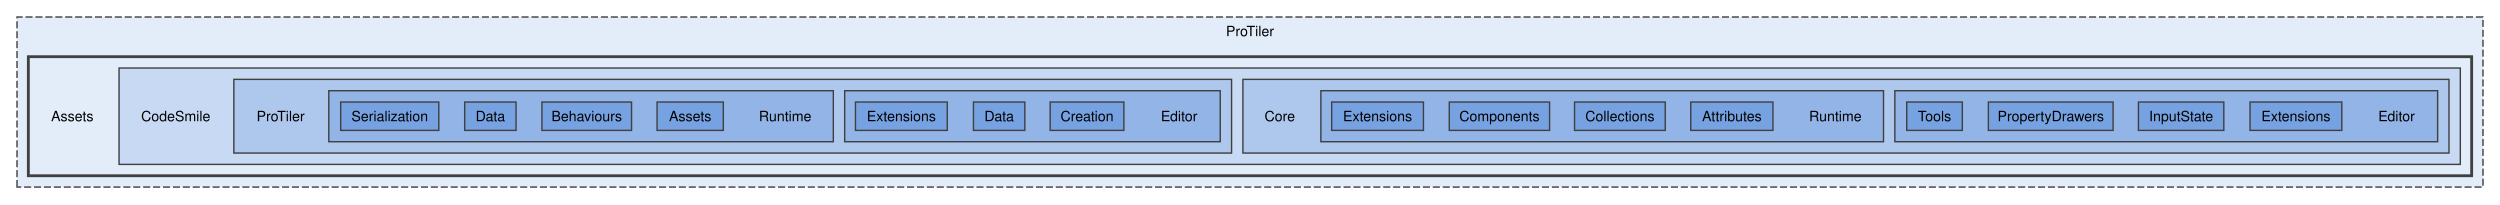
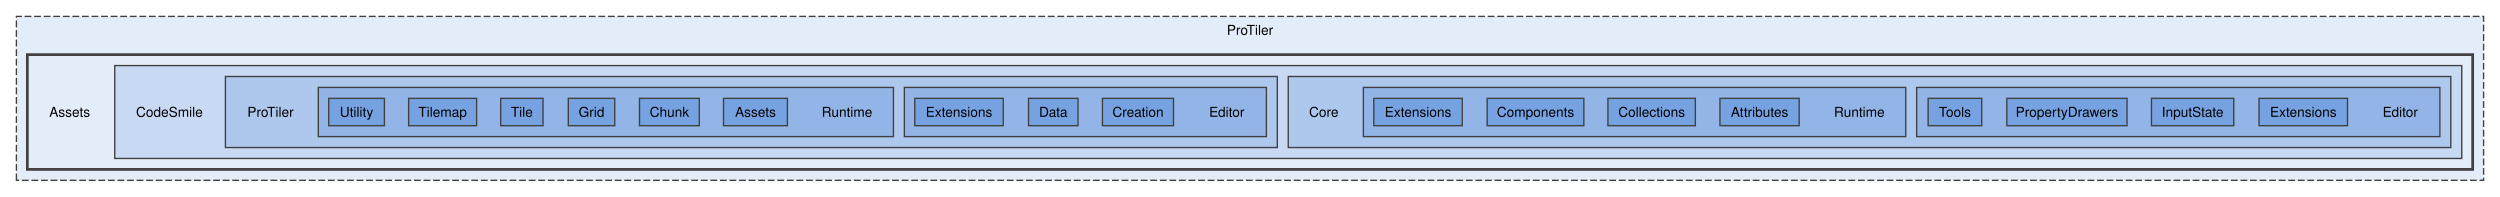
- <svg xmlns="http://www.w3.org/2000/svg" xmlns:xlink="http://www.w3.org/1999/xlink" width="1764pt" height="144pt" viewBox="0.00 0.00 1764.00 144.00">
+ <svg xmlns="http://www.w3.org/2000/svg" xmlns:xlink="http://www.w3.org/1999/xlink" width="1830pt" height="144pt" viewBox="0.00 0.00 1830.00 144.00">
  <g id="graph0" class="graph" transform="scale(1 1) rotate(0) translate(4 140)">
    <g id="clust1" class="cluster">
      <g id="a_clust1">
        <a xlink:href="dir_ff6985b9b60eab23814aed02f362e440.html" target="_top" xlink:title="ProTiler">
-           <polygon fill="#e3ecf9" stroke="#404040" stroke-dasharray="5,2" points="8,-8 8,-128 1748,-128 1748,-8 8,-8" />
-           <text text-anchor="middle" x="878" y="-114.5" font-family="Helvetica,sans-Serif" font-size="10.00">ProTiler</text>
+           <polygon fill="#e3ecf9" stroke="#404040" stroke-dasharray="5,2" points="8,-8 8,-128 1814,-128 1814,-8 8,-8" />
+           <text text-anchor="middle" x="911" y="-114.5" font-family="Helvetica,sans-Serif" font-size="10.00">ProTiler</text>
        </a>
      </g>
    </g>
    <g id="clust2" class="cluster">
      <g id="a_clust2">
        <a xlink:href="dir_9c341f7a4df88a3067b24cd2381dba45.html" target="_top">
-           <polygon fill="#e3ecf9" stroke="#404040" stroke-width="2" points="16,-16 16,-100 1740,-100 1740,-16 16,-16" />
+           <polygon fill="#e3ecf9" stroke="#404040" stroke-width="2" points="16,-16 16,-100 1806,-100 1806,-16 16,-16" />
        </a>
      </g>
    </g>
    <g id="clust3" class="cluster">
      <g id="a_clust3">
        <a xlink:href="dir_82f05f05dc192e1d87896b6ed2d449e5.html" target="_top">
-           <polygon fill="#c8d9f3" stroke="#404040" points="80,-24 80,-92 1732,-92 1732,-24 80,-24" />
+           <polygon fill="#c8d9f3" stroke="#404040" points="80,-24 80,-92 1798,-92 1798,-24 80,-24" />
        </a>
      </g>
    </g>
    <g id="clust4" class="cluster">
      <g id="a_clust4">
        <a xlink:href="dir_ff1a0cbba86078dd3b81e3403e43bbd9.html" target="_top">
-           <polygon fill="#adc7ed" stroke="#404040" points="873,-32 873,-84 1724,-84 1724,-32 873,-32" />
+           <polygon fill="#adc7ed" stroke="#404040" points="939,-32 939,-84 1790,-84 1790,-32 939,-32" />
        </a>
      </g>
    </g>
    <g id="clust5" class="cluster">
      <g id="a_clust5">
        <a xlink:href="dir_9843ad682cb116b857a465313a1ee28a.html" target="_top">
-           <polygon fill="#92b4e7" stroke="#404040" points="1333,-40 1333,-76 1716,-76 1716,-40 1333,-40" />
+           <polygon fill="#92b4e7" stroke="#404040" points="1399,-40 1399,-76 1782,-76 1782,-40 1399,-40" />
        </a>
      </g>
    </g>
    <g id="clust6" class="cluster">
      <g id="a_clust6">
        <a xlink:href="dir_13fb4c3ed6751256ce8ef17a6c8722dc.html" target="_top">
-           <polygon fill="#92b4e7" stroke="#404040" points="928,-40 928,-76 1325,-76 1325,-40 928,-40" />
+           <polygon fill="#92b4e7" stroke="#404040" points="994,-40 994,-76 1391,-76 1391,-40 994,-40" />
        </a>
      </g>
    </g>
    <g id="clust7" class="cluster">
      <g id="a_clust7">
        <a xlink:href="dir_0c39af74c228e343bd9df0f737de99a2.html" target="_top">
-           <polygon fill="#adc7ed" stroke="#404040" points="161,-32 161,-84 865,-84 865,-32 161,-32" />
+           <polygon fill="#adc7ed" stroke="#404040" points="161,-32 161,-84 931,-84 931,-32 161,-32" />
        </a>
      </g>
    </g>
    <g id="clust8" class="cluster">
      <g id="a_clust8">
        <a xlink:href="dir_1e9c244713be1220a163da256dbcbc8f.html" target="_top">
-           <polygon fill="#92b4e7" stroke="#404040" points="592,-40 592,-76 857,-76 857,-40 592,-40" />
+           <polygon fill="#92b4e7" stroke="#404040" points="658,-40 658,-76 923,-76 923,-40 658,-40" />
        </a>
      </g>
    </g>
    <g id="clust9" class="cluster">
      <g id="a_clust9">
        <a xlink:href="dir_99fc70b162b333e8266a3ec1d2c2ce58.html" target="_top">
-           <polygon fill="#92b4e7" stroke="#404040" points="228,-40 228,-76 584,-76 584,-40 228,-40" />
+           <polygon fill="#92b4e7" stroke="#404040" points="229,-40 229,-76 650,-76 650,-40 229,-40" />
        </a>
      </g>
    </g>
    <g id="node1" class="node">
      <text text-anchor="middle" x="47" y="-54.5" font-family="Helvetica,sans-Serif" font-size="10.00">Assets</text>
    </g>
    <g id="node2" class="node">
      <text text-anchor="middle" x="120" y="-54.5" font-family="Helvetica,sans-Serif" font-size="10.00">CodeSmile</text>
    </g>
    <g id="node3" class="node">
-       <text text-anchor="middle" x="899" y="-54.5" font-family="Helvetica,sans-Serif" font-size="10.00">Core</text>
+       <text text-anchor="middle" x="965" y="-54.5" font-family="Helvetica,sans-Serif" font-size="10.00">Core</text>
    </g>
    <g id="node4" class="node">
-       <text text-anchor="middle" x="1687" y="-54.5" font-family="Helvetica,sans-Serif" font-size="10.00">Editor</text>
+       <text text-anchor="middle" x="1753" y="-54.5" font-family="Helvetica,sans-Serif" font-size="10.00">Editor</text>
    </g>
    <g id="node5" class="node">
      <g id="a_node5">
        <a xlink:href="dir_04c8d4405ad3af1d0e871154d2ec76c0.html" target="_top" xlink:title="Extensions">
-           <polygon fill="#77a2e2" stroke="#404040" points="1648.38,-68 1583.62,-68 1583.62,-48 1648.38,-48 1648.38,-68" />
-           <text text-anchor="middle" x="1616" y="-54.5" font-family="Helvetica,sans-Serif" font-size="10.00">Extensions</text>
+           <polygon fill="#77a2e2" stroke="#404040" points="1714.38,-68 1649.62,-68 1649.62,-48 1714.38,-48 1714.38,-68" />
+           <text text-anchor="middle" x="1682" y="-54.5" font-family="Helvetica,sans-Serif" font-size="10.00">Extensions</text>
        </a>
      </g>
    </g>
    <g id="node6" class="node">
      <g id="a_node6">
        <a xlink:href="dir_d51f215e9c85265ec3f634cbf87b6b33.html" target="_top" xlink:title="InputState">
-           <polygon fill="#77a2e2" stroke="#404040" points="1565.12,-68 1504.88,-68 1504.88,-48 1565.12,-48 1565.12,-68" />
-           <text text-anchor="middle" x="1535" y="-54.5" font-family="Helvetica,sans-Serif" font-size="10.00">InputState</text>
+           <polygon fill="#77a2e2" stroke="#404040" points="1631.12,-68 1570.88,-68 1570.88,-48 1631.12,-48 1631.12,-68" />
+           <text text-anchor="middle" x="1601" y="-54.5" font-family="Helvetica,sans-Serif" font-size="10.00">InputState</text>
        </a>
      </g>
    </g>
    <g id="node7" class="node">
      <g id="a_node7">
        <a xlink:href="dir_eaf03c8292dce96e265f68daef4adb8f.html" target="_top" xlink:title="PropertyDrawers">
-           <polygon fill="#77a2e2" stroke="#404040" points="1487,-68 1399,-68 1399,-48 1487,-48 1487,-68" />
-           <text text-anchor="middle" x="1443" y="-54.5" font-family="Helvetica,sans-Serif" font-size="10.00">PropertyDrawers</text>
+           <polygon fill="#77a2e2" stroke="#404040" points="1553,-68 1465,-68 1465,-48 1553,-48 1553,-68" />
+           <text text-anchor="middle" x="1509" y="-54.5" font-family="Helvetica,sans-Serif" font-size="10.00">PropertyDrawers</text>
        </a>
      </g>
    </g>
    <g id="node8" class="node">
      <g id="a_node8">
        <a xlink:href="dir_0c6e07ded3c75a685d029c184d8cb824.html" target="_top" xlink:title="Tools">
-           <polygon fill="#77a2e2" stroke="#404040" points="1380.62,-68 1341.38,-68 1341.38,-48 1380.62,-48 1380.62,-68" />
-           <text text-anchor="middle" x="1361" y="-54.5" font-family="Helvetica,sans-Serif" font-size="10.00">Tools</text>
+           <polygon fill="#77a2e2" stroke="#404040" points="1446.62,-68 1407.38,-68 1407.38,-48 1446.62,-48 1446.62,-68" />
+           <text text-anchor="middle" x="1427" y="-54.5" font-family="Helvetica,sans-Serif" font-size="10.00">Tools</text>
        </a>
      </g>
    </g>
    <g id="node9" class="node">
-       <text text-anchor="middle" x="1291" y="-54.5" font-family="Helvetica,sans-Serif" font-size="10.00">Runtime</text>
+       <text text-anchor="middle" x="1357" y="-54.5" font-family="Helvetica,sans-Serif" font-size="10.00">Runtime</text>
    </g>
    <g id="node10" class="node">
      <g id="a_node10">
        <a xlink:href="dir_fead077297970baa94faa42ef45a55c8.html" target="_top" xlink:title="Attributes">
-           <polygon fill="#77a2e2" stroke="#404040" points="1247,-68 1189,-68 1189,-48 1247,-48 1247,-68" />
-           <text text-anchor="middle" x="1218" y="-54.5" font-family="Helvetica,sans-Serif" font-size="10.00">Attributes</text>
+           <polygon fill="#77a2e2" stroke="#404040" points="1313,-68 1255,-68 1255,-48 1313,-48 1313,-68" />
+           <text text-anchor="middle" x="1284" y="-54.5" font-family="Helvetica,sans-Serif" font-size="10.00">Attributes</text>
        </a>
      </g>
    </g>
    <g id="node11" class="node">
      <g id="a_node11">
        <a xlink:href="dir_ac50e8b4ca96a5f14957fc6310f6fe53.html" target="_top" xlink:title="Collections">
-           <polygon fill="#77a2e2" stroke="#404040" points="1171,-68 1107,-68 1107,-48 1171,-48 1171,-68" />
-           <text text-anchor="middle" x="1139" y="-54.5" font-family="Helvetica,sans-Serif" font-size="10.00">Collections</text>
+           <polygon fill="#77a2e2" stroke="#404040" points="1237,-68 1173,-68 1173,-48 1237,-48 1237,-68" />
+           <text text-anchor="middle" x="1205" y="-54.5" font-family="Helvetica,sans-Serif" font-size="10.00">Collections</text>
        </a>
      </g>
    </g>
    <g id="node12" class="node">
      <g id="a_node12">
        <a xlink:href="dir_91ca8bb0820fda2ab2d66da044366bb0.html" target="_top" xlink:title="Components">
-           <polygon fill="#77a2e2" stroke="#404040" points="1089.38,-68 1018.62,-68 1018.62,-48 1089.38,-48 1089.38,-68" />
-           <text text-anchor="middle" x="1054" y="-54.5" font-family="Helvetica,sans-Serif" font-size="10.00">Components</text>
+           <polygon fill="#77a2e2" stroke="#404040" points="1155.38,-68 1084.62,-68 1084.62,-48 1155.38,-48 1155.38,-68" />
+           <text text-anchor="middle" x="1120" y="-54.5" font-family="Helvetica,sans-Serif" font-size="10.00">Components</text>
        </a>
      </g>
    </g>
    <g id="node13" class="node">
      <g id="a_node13">
        <a xlink:href="dir_620d6363e7f68bb49a705ddfc48491f1.html" target="_top" xlink:title="Extensions">
-           <polygon fill="#77a2e2" stroke="#404040" points="1000.38,-68 935.62,-68 935.62,-48 1000.38,-48 1000.38,-68" />
-           <text text-anchor="middle" x="968" y="-54.5" font-family="Helvetica,sans-Serif" font-size="10.00">Extensions</text>
+           <polygon fill="#77a2e2" stroke="#404040" points="1066.38,-68 1001.62,-68 1001.62,-48 1066.38,-48 1066.38,-68" />
+           <text text-anchor="middle" x="1034" y="-54.5" font-family="Helvetica,sans-Serif" font-size="10.00">Extensions</text>
        </a>
      </g>
    </g>
    <g id="node14" class="node">
      <text text-anchor="middle" x="194" y="-54.5" font-family="Helvetica,sans-Serif" font-size="10.00">ProTiler</text>
    </g>
    <g id="node15" class="node">
-       <text text-anchor="middle" x="828" y="-54.5" font-family="Helvetica,sans-Serif" font-size="10.00">Editor</text>
+       <text text-anchor="middle" x="894" y="-54.5" font-family="Helvetica,sans-Serif" font-size="10.00">Editor</text>
    </g>
    <g id="node16" class="node">
      <g id="a_node16">
        <a xlink:href="dir_e7f4281b37f1cef8281fd00697bc4ec1.html" target="_top" xlink:title="Creation">
-           <polygon fill="#77a2e2" stroke="#404040" points="789,-68 737,-68 737,-48 789,-48 789,-68" />
-           <text text-anchor="middle" x="763" y="-54.5" font-family="Helvetica,sans-Serif" font-size="10.00">Creation</text>
+           <polygon fill="#77a2e2" stroke="#404040" points="855,-68 803,-68 803,-48 855,-48 855,-68" />
+           <text text-anchor="middle" x="829" y="-54.5" font-family="Helvetica,sans-Serif" font-size="10.00">Creation</text>
        </a>
      </g>
    </g>
    <g id="node17" class="node">
      <g id="a_node17">
        <a xlink:href="dir_f5bb532f5a11a7abe93f97cff61bbac3.html" target="_top" xlink:title="Data">
-           <polygon fill="#77a2e2" stroke="#404040" points="719.12,-68 682.88,-68 682.88,-48 719.12,-48 719.12,-68" />
-           <text text-anchor="middle" x="701" y="-54.5" font-family="Helvetica,sans-Serif" font-size="10.00">Data</text>
+           <polygon fill="#77a2e2" stroke="#404040" points="785.12,-68 748.88,-68 748.88,-48 785.12,-48 785.12,-68" />
+           <text text-anchor="middle" x="767" y="-54.5" font-family="Helvetica,sans-Serif" font-size="10.00">Data</text>
        </a>
      </g>
    </g>
    <g id="node18" class="node">
      <g id="a_node18">
        <a xlink:href="dir_0385a5ced0a006ca1b6a4e78e0677684.html" target="_top" xlink:title="Extensions">
-           <polygon fill="#77a2e2" stroke="#404040" points="664.38,-68 599.62,-68 599.62,-48 664.38,-48 664.38,-68" />
-           <text text-anchor="middle" x="632" y="-54.5" font-family="Helvetica,sans-Serif" font-size="10.00">Extensions</text>
+           <polygon fill="#77a2e2" stroke="#404040" points="730.38,-68 665.62,-68 665.62,-48 730.38,-48 730.38,-68" />
+           <text text-anchor="middle" x="698" y="-54.5" font-family="Helvetica,sans-Serif" font-size="10.00">Extensions</text>
        </a>
      </g>
    </g>
    <g id="node19" class="node">
-       <text text-anchor="middle" x="550" y="-54.5" font-family="Helvetica,sans-Serif" font-size="10.00">Runtime</text>
+       <text text-anchor="middle" x="616" y="-54.5" font-family="Helvetica,sans-Serif" font-size="10.00">Runtime</text>
    </g>
    <g id="node20" class="node">
      <g id="a_node20">
        <a xlink:href="dir_55f3993c140e552d00e310f0697c46b5.html" target="_top" xlink:title="Assets">
-           <polygon fill="#77a2e2" stroke="#404040" points="506.38,-68 459.62,-68 459.62,-48 506.38,-48 506.38,-68" />
-           <text text-anchor="middle" x="483" y="-54.5" font-family="Helvetica,sans-Serif" font-size="10.00">Assets</text>
+           <polygon fill="#77a2e2" stroke="#404040" points="572.38,-68 525.62,-68 525.62,-48 572.38,-48 572.38,-68" />
+           <text text-anchor="middle" x="549" y="-54.5" font-family="Helvetica,sans-Serif" font-size="10.00">Assets</text>
        </a>
      </g>
    </g>
    <g id="node21" class="node">
      <g id="a_node21">
-         <a xlink:href="dir_5a9ce51724feb5ae5c90875909de856f.html" target="_top" xlink:title="Behaviours">
-           <polygon fill="#77a2e2" stroke="#404040" points="441.62,-68 378.38,-68 378.38,-48 441.62,-48 441.62,-68" />
-           <text text-anchor="middle" x="410" y="-54.5" font-family="Helvetica,sans-Serif" font-size="10.00">Behaviours</text>
+         <a xlink:href="dir_8c93d79bc6467f0214c8e9de8cfd80ba.html" target="_top" xlink:title="Chunk">
+           <polygon fill="#77a2e2" stroke="#404040" points="507.88,-68 464.12,-68 464.12,-48 507.88,-48 507.88,-68" />
+           <text text-anchor="middle" x="486" y="-54.5" font-family="Helvetica,sans-Serif" font-size="10.00">Chunk</text>
        </a>
      </g>
    </g>
    <g id="node22" class="node">
      <g id="a_node22">
-         <a xlink:href="dir_4cc4cff9bf9d77316af79d255e6633bc.html" target="_top" xlink:title="Data">
-           <polygon fill="#77a2e2" stroke="#404040" points="360.12,-68 323.88,-68 323.88,-48 360.12,-48 360.12,-68" />
-           <text text-anchor="middle" x="342" y="-54.5" font-family="Helvetica,sans-Serif" font-size="10.00">Data</text>
+         <a xlink:href="dir_4db27aada568c5e4c26859f27fc95318.html" target="_top" xlink:title="Grid">
+           <polygon fill="#77a2e2" stroke="#404040" points="446,-68 412,-68 412,-48 446,-48 446,-68" />
+           <text text-anchor="middle" x="429" y="-54.5" font-family="Helvetica,sans-Serif" font-size="10.00">Grid</text>
        </a>
      </g>
    </g>
    <g id="node23" class="node">
      <g id="a_node23">
-         <a xlink:href="dir_eef353e635e49abf7a315e429a3e8e57.html" target="_top" xlink:title="Serialization">
-           <polygon fill="#77a2e2" stroke="#404040" points="305.62,-68 236.38,-68 236.38,-48 305.62,-48 305.62,-68" />
-           <text text-anchor="middle" x="271" y="-54.5" font-family="Helvetica,sans-Serif" font-size="10.00">Serialization</text>
+         <a xlink:href="dir_45fab1691491c20e5b215fdbd9b458bc.html" target="_top" xlink:title="Tile">
+           <polygon fill="#77a2e2" stroke="#404040" points="393.5,-68 362.5,-68 362.5,-48 393.5,-48 393.5,-68" />
+           <text text-anchor="middle" x="378" y="-54.5" font-family="Helvetica,sans-Serif" font-size="10.00">Tile</text>
+         </a>
+       </g>
+     </g>
+     <g id="node24" class="node">
+       <g id="a_node24">
+         <a xlink:href="dir_6a82667af127deed6a55cc1aee45f93b.html" target="_top" xlink:title="Tilemap">
+           <polygon fill="#77a2e2" stroke="#404040" points="344.88,-68 295.12,-68 295.12,-48 344.88,-48 344.88,-68" />
+           <text text-anchor="middle" x="320" y="-54.5" font-family="Helvetica,sans-Serif" font-size="10.00">Tilemap</text>
+         </a>
+       </g>
+     </g>
+     <g id="node25" class="node">
+       <g id="a_node25">
+         <a xlink:href="dir_308b6323a1a6cadf1e3335e7d6832602.html" target="_top" xlink:title="Utility">
+           <polygon fill="#77a2e2" stroke="#404040" points="277.38,-68 236.62,-68 236.62,-48 277.38,-48 277.38,-68" />
+           <text text-anchor="middle" x="257" y="-54.5" font-family="Helvetica,sans-Serif" font-size="10.00">Utility</text>
        </a>
      </g>
    </g>
  </g>
</svg>
